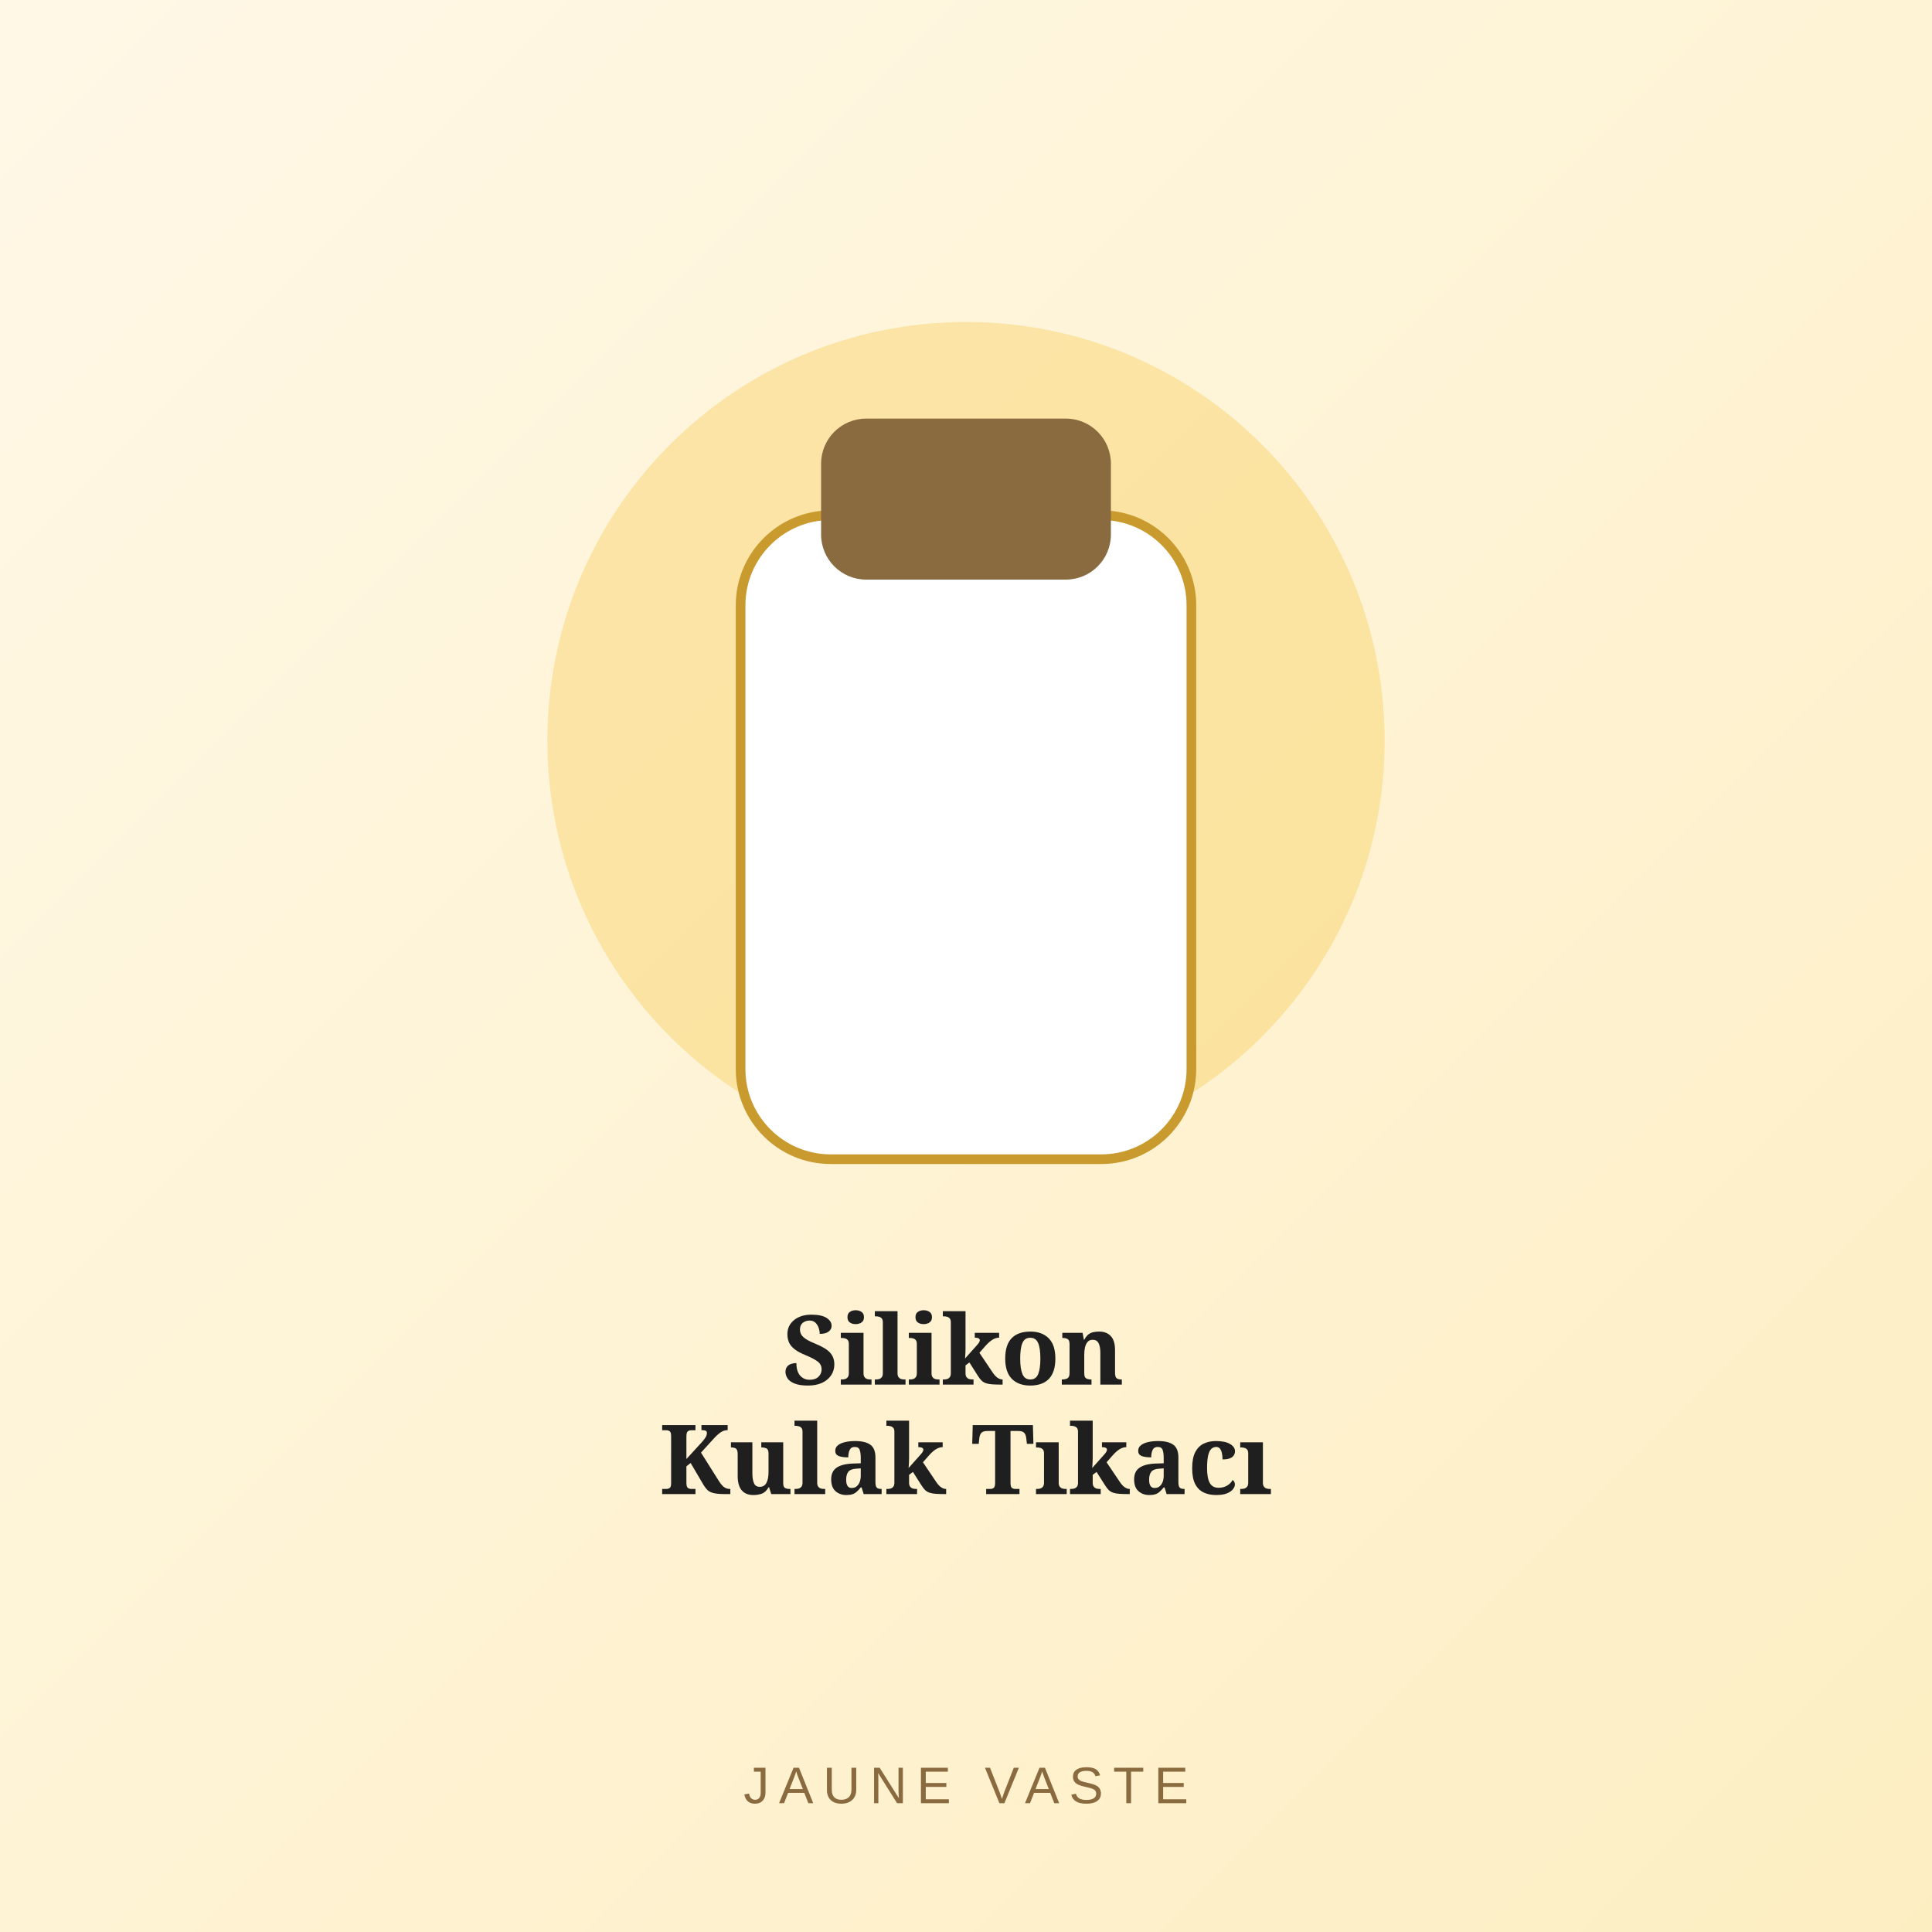
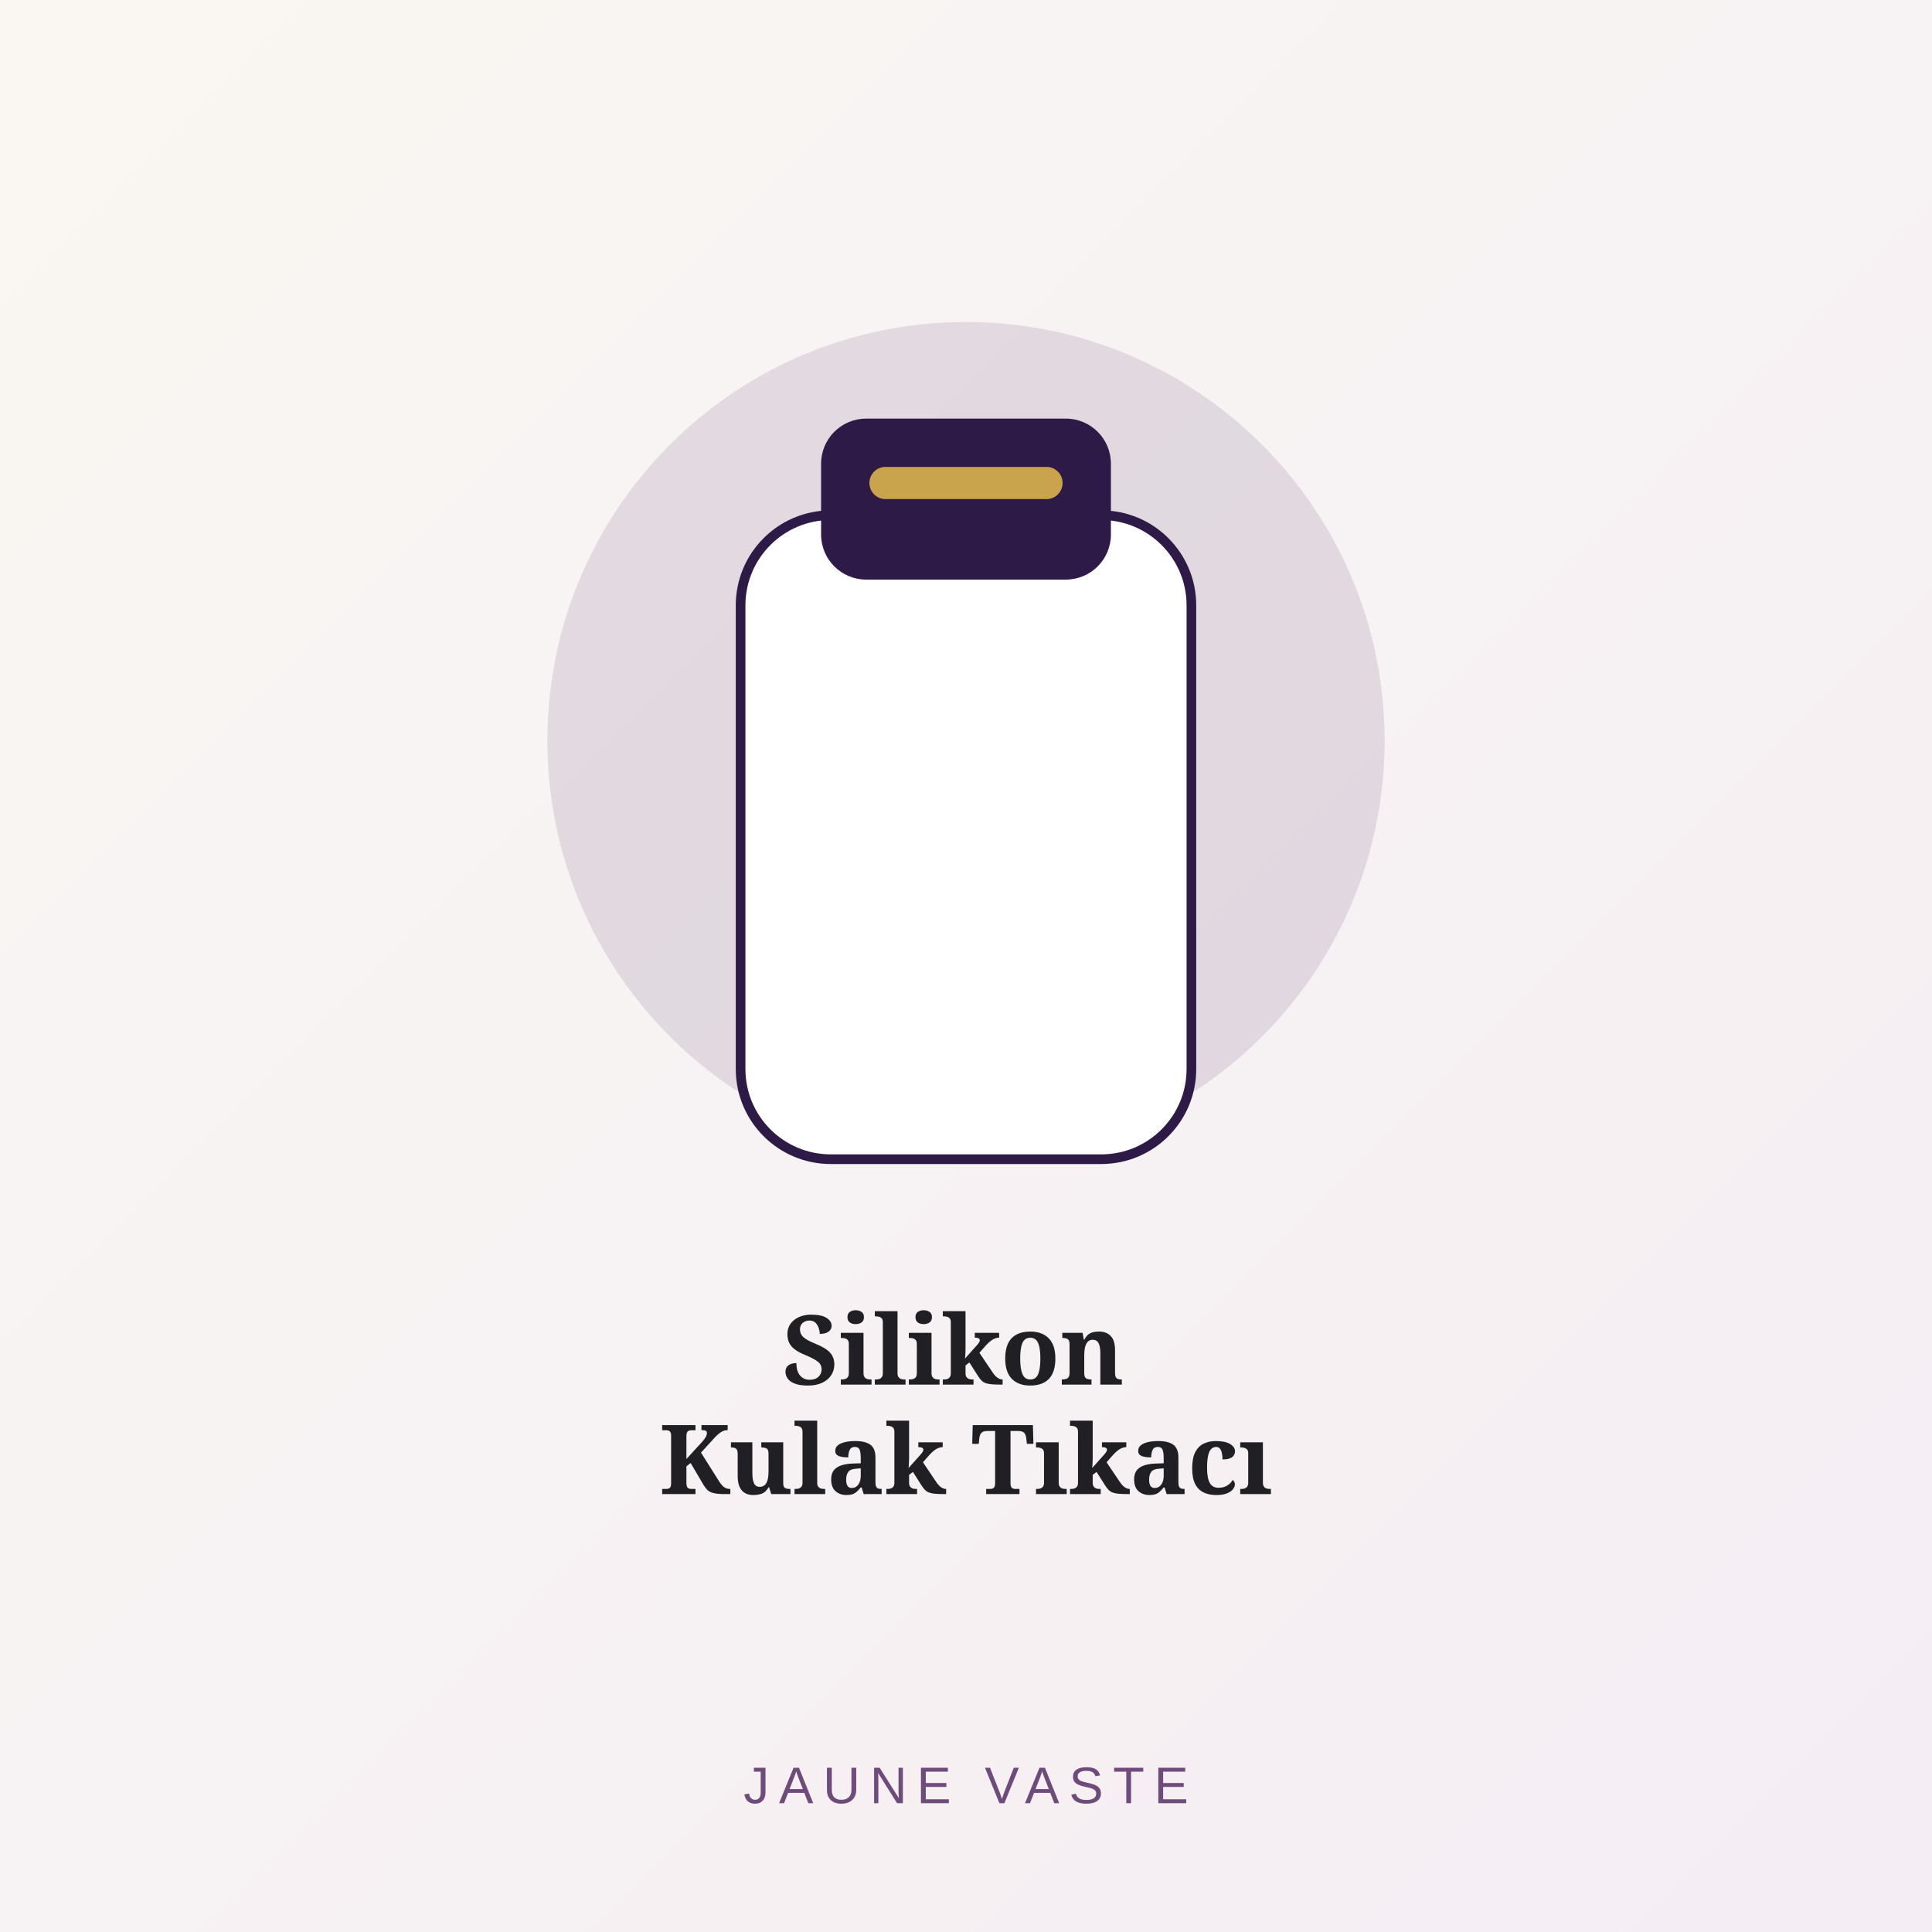
<svg xmlns="http://www.w3.org/2000/svg" viewBox="0 0 600 600" role="img" aria-label="Silikon Kulak Tıkacı">
  <defs>
    <linearGradient id="bg" x1="0" y1="0" x2="1" y2="1">
-       <stop offset="0%" stop-color="#FFF8E7" />
-       <stop offset="100%" stop-color="#FDEEC2" />
+       <stop offset="0%" stop-color="#FAF7F2" />
+       <stop offset="100%" stop-color="#F4EDF4" />
    </linearGradient>
  </defs>
  <rect width="600" height="600" fill="url(#bg)" />
-   <circle cx="300" cy="230" r="130" fill="#F5C542" opacity="0.35" />
-   <rect x="230" y="160" width="140" height="200" rx="28" fill="#FFFFFF" stroke="#C99A2E" stroke-width="3" />
-   <rect x="255" y="130" width="90" height="50" rx="14" fill="#8A6A3F" />
-   <text x="300" y="430" text-anchor="middle" font-family="Georgia, 'Playfair Display', serif" font-size="30" font-weight="700" fill="#1F1F1F">
+   <circle cx="300" cy="230" r="130" fill="#6F4B7C" opacity="0.16" />
+   <rect x="230" y="160" width="140" height="200" rx="28" fill="#FFFFFF" stroke="#2E1A47" stroke-width="3" />
+   <rect x="255" y="130" width="90" height="50" rx="14" fill="#2E1A47" />
+   <rect x="270" y="145" width="60" height="10" rx="5" fill="#C9A44C" />
+   <text x="300" y="430" text-anchor="middle" font-family="Georgia, 'Playfair Display', serif" font-size="30" font-weight="700" fill="#1F1F24">
    <tspan x="300" dy="0">Silikon</tspan>
    <tspan x="300" dy="34">Kulak Tıkacı</tspan>
  </text>
-   <text x="300" y="560" text-anchor="middle" font-family="Arial, sans-serif" font-size="16" letter-spacing="3" fill="#8A6A3F">JAUNE VASTE</text>
+   <text x="300" y="560" text-anchor="middle" font-family="Arial, sans-serif" font-size="16" letter-spacing="3" fill="#6F4B7C">JAUNE VASTE</text>
</svg>
